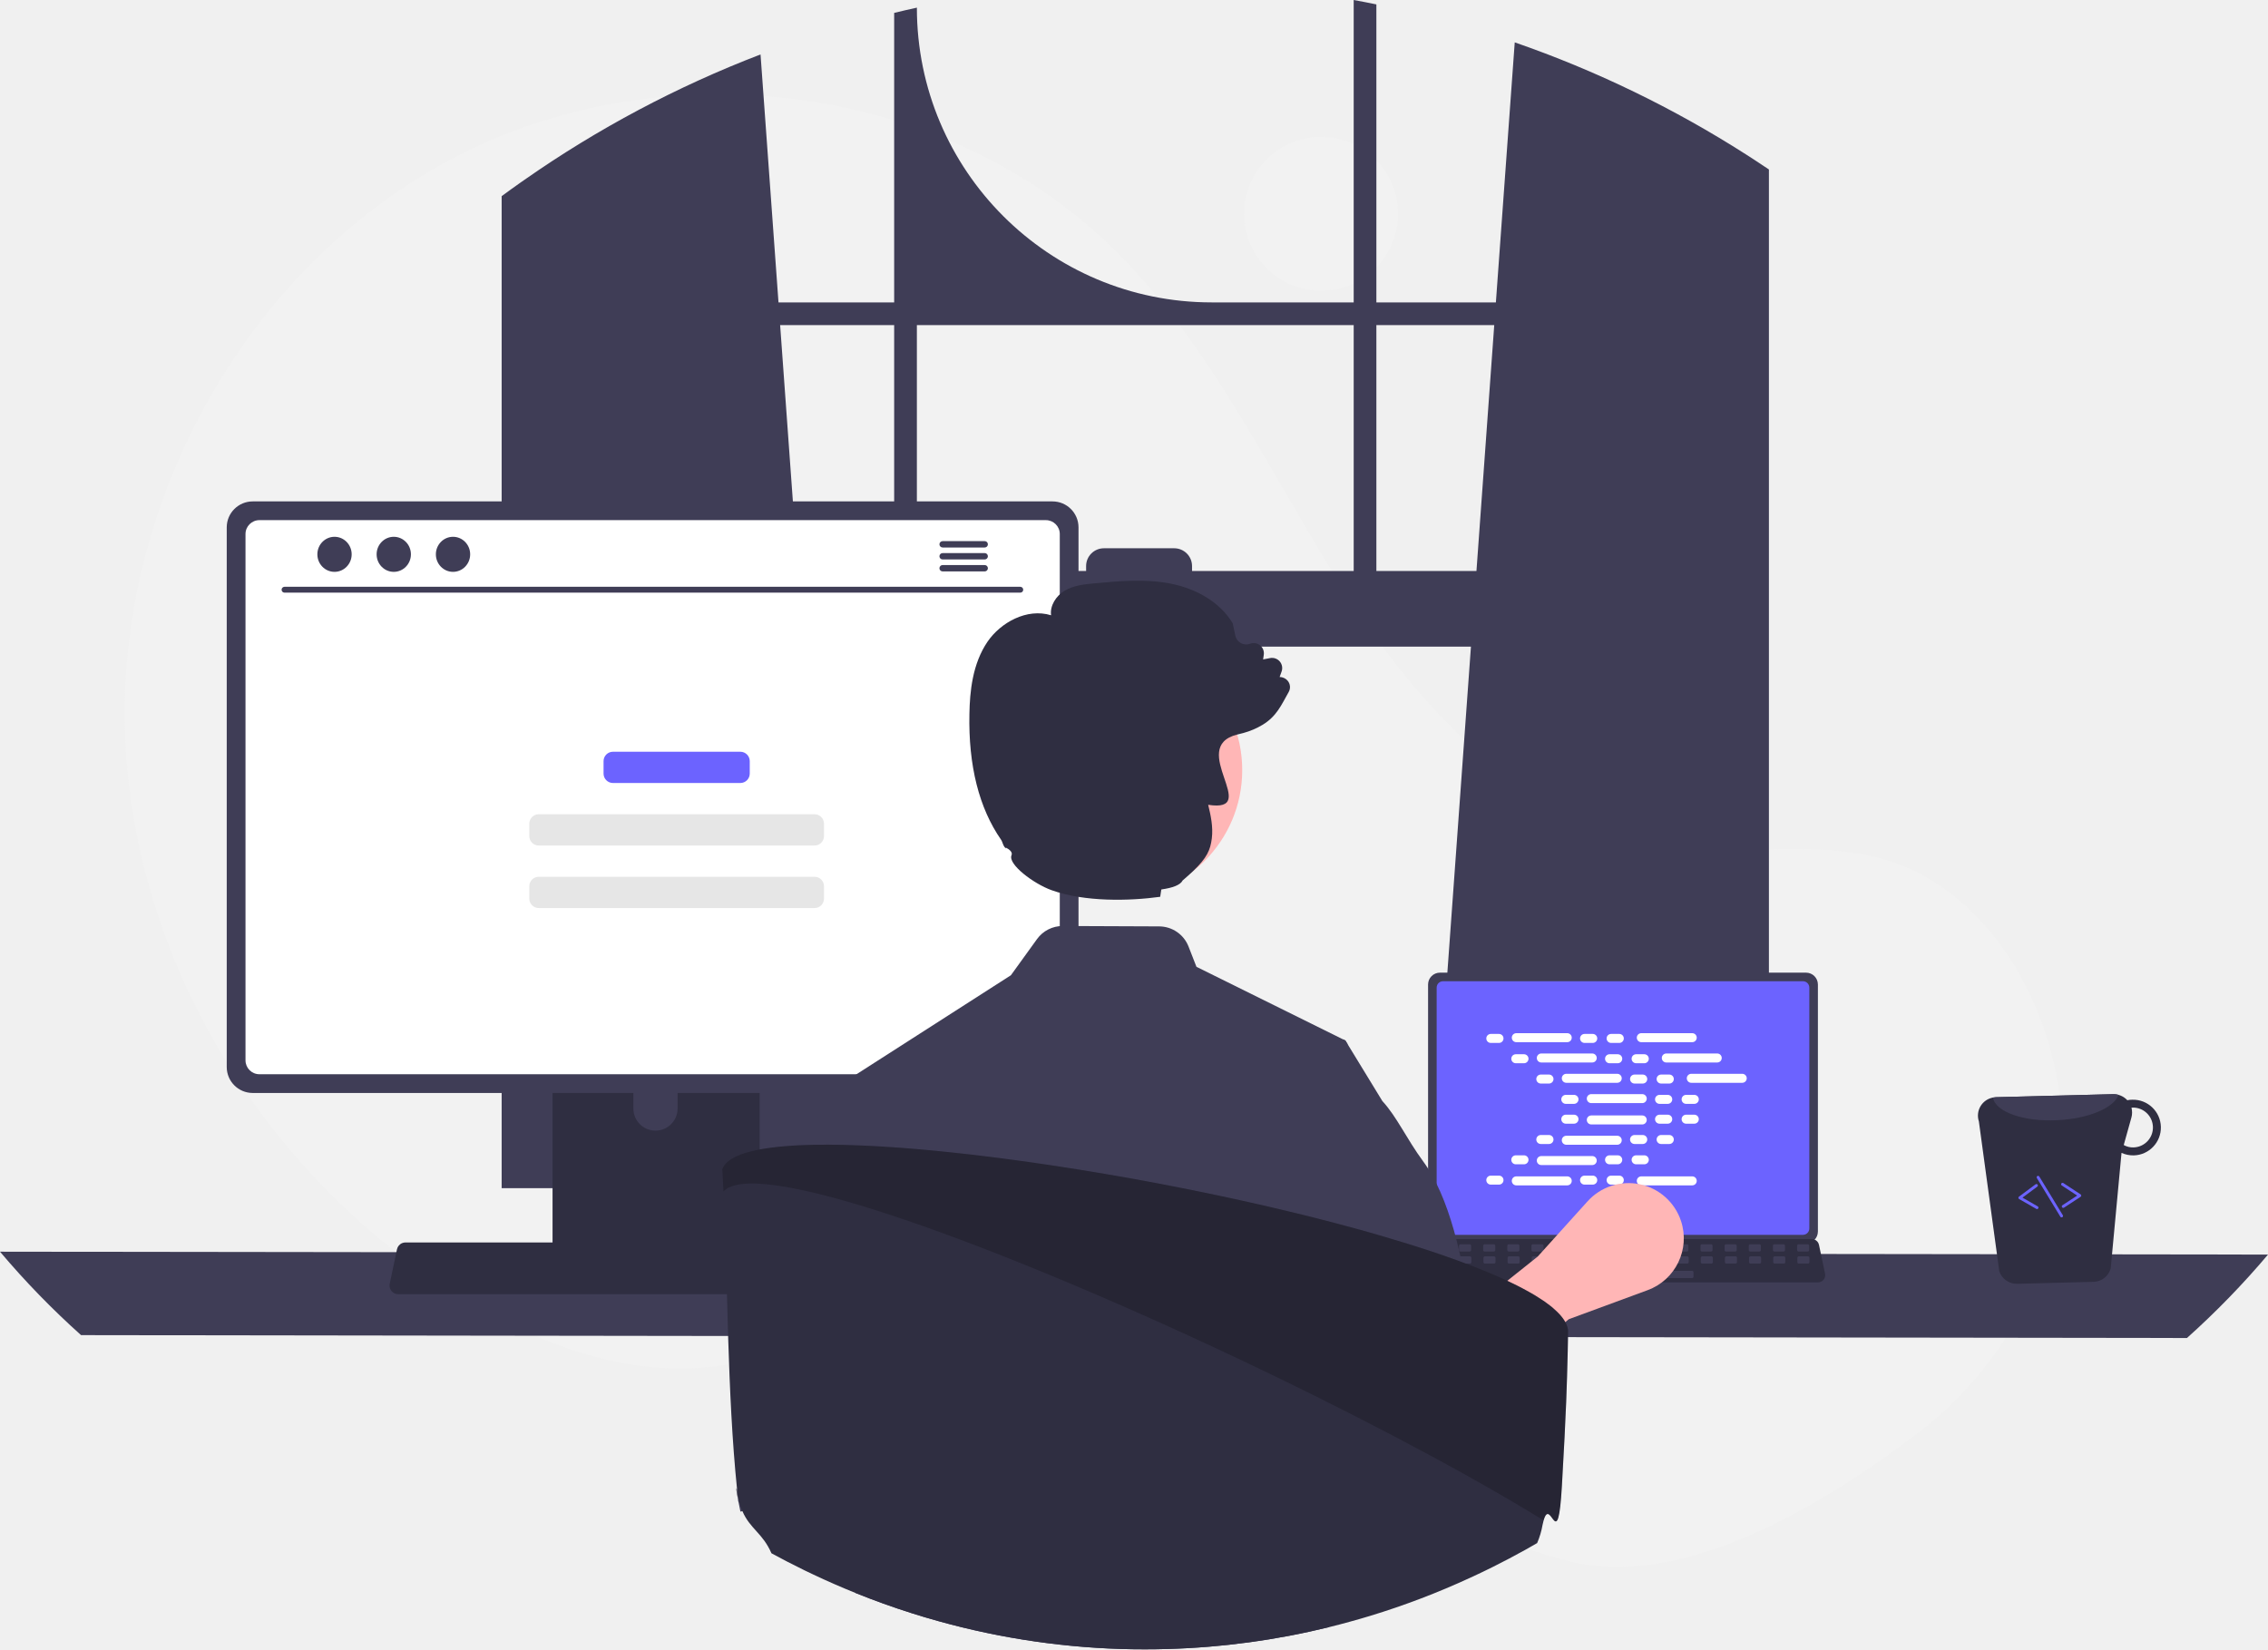
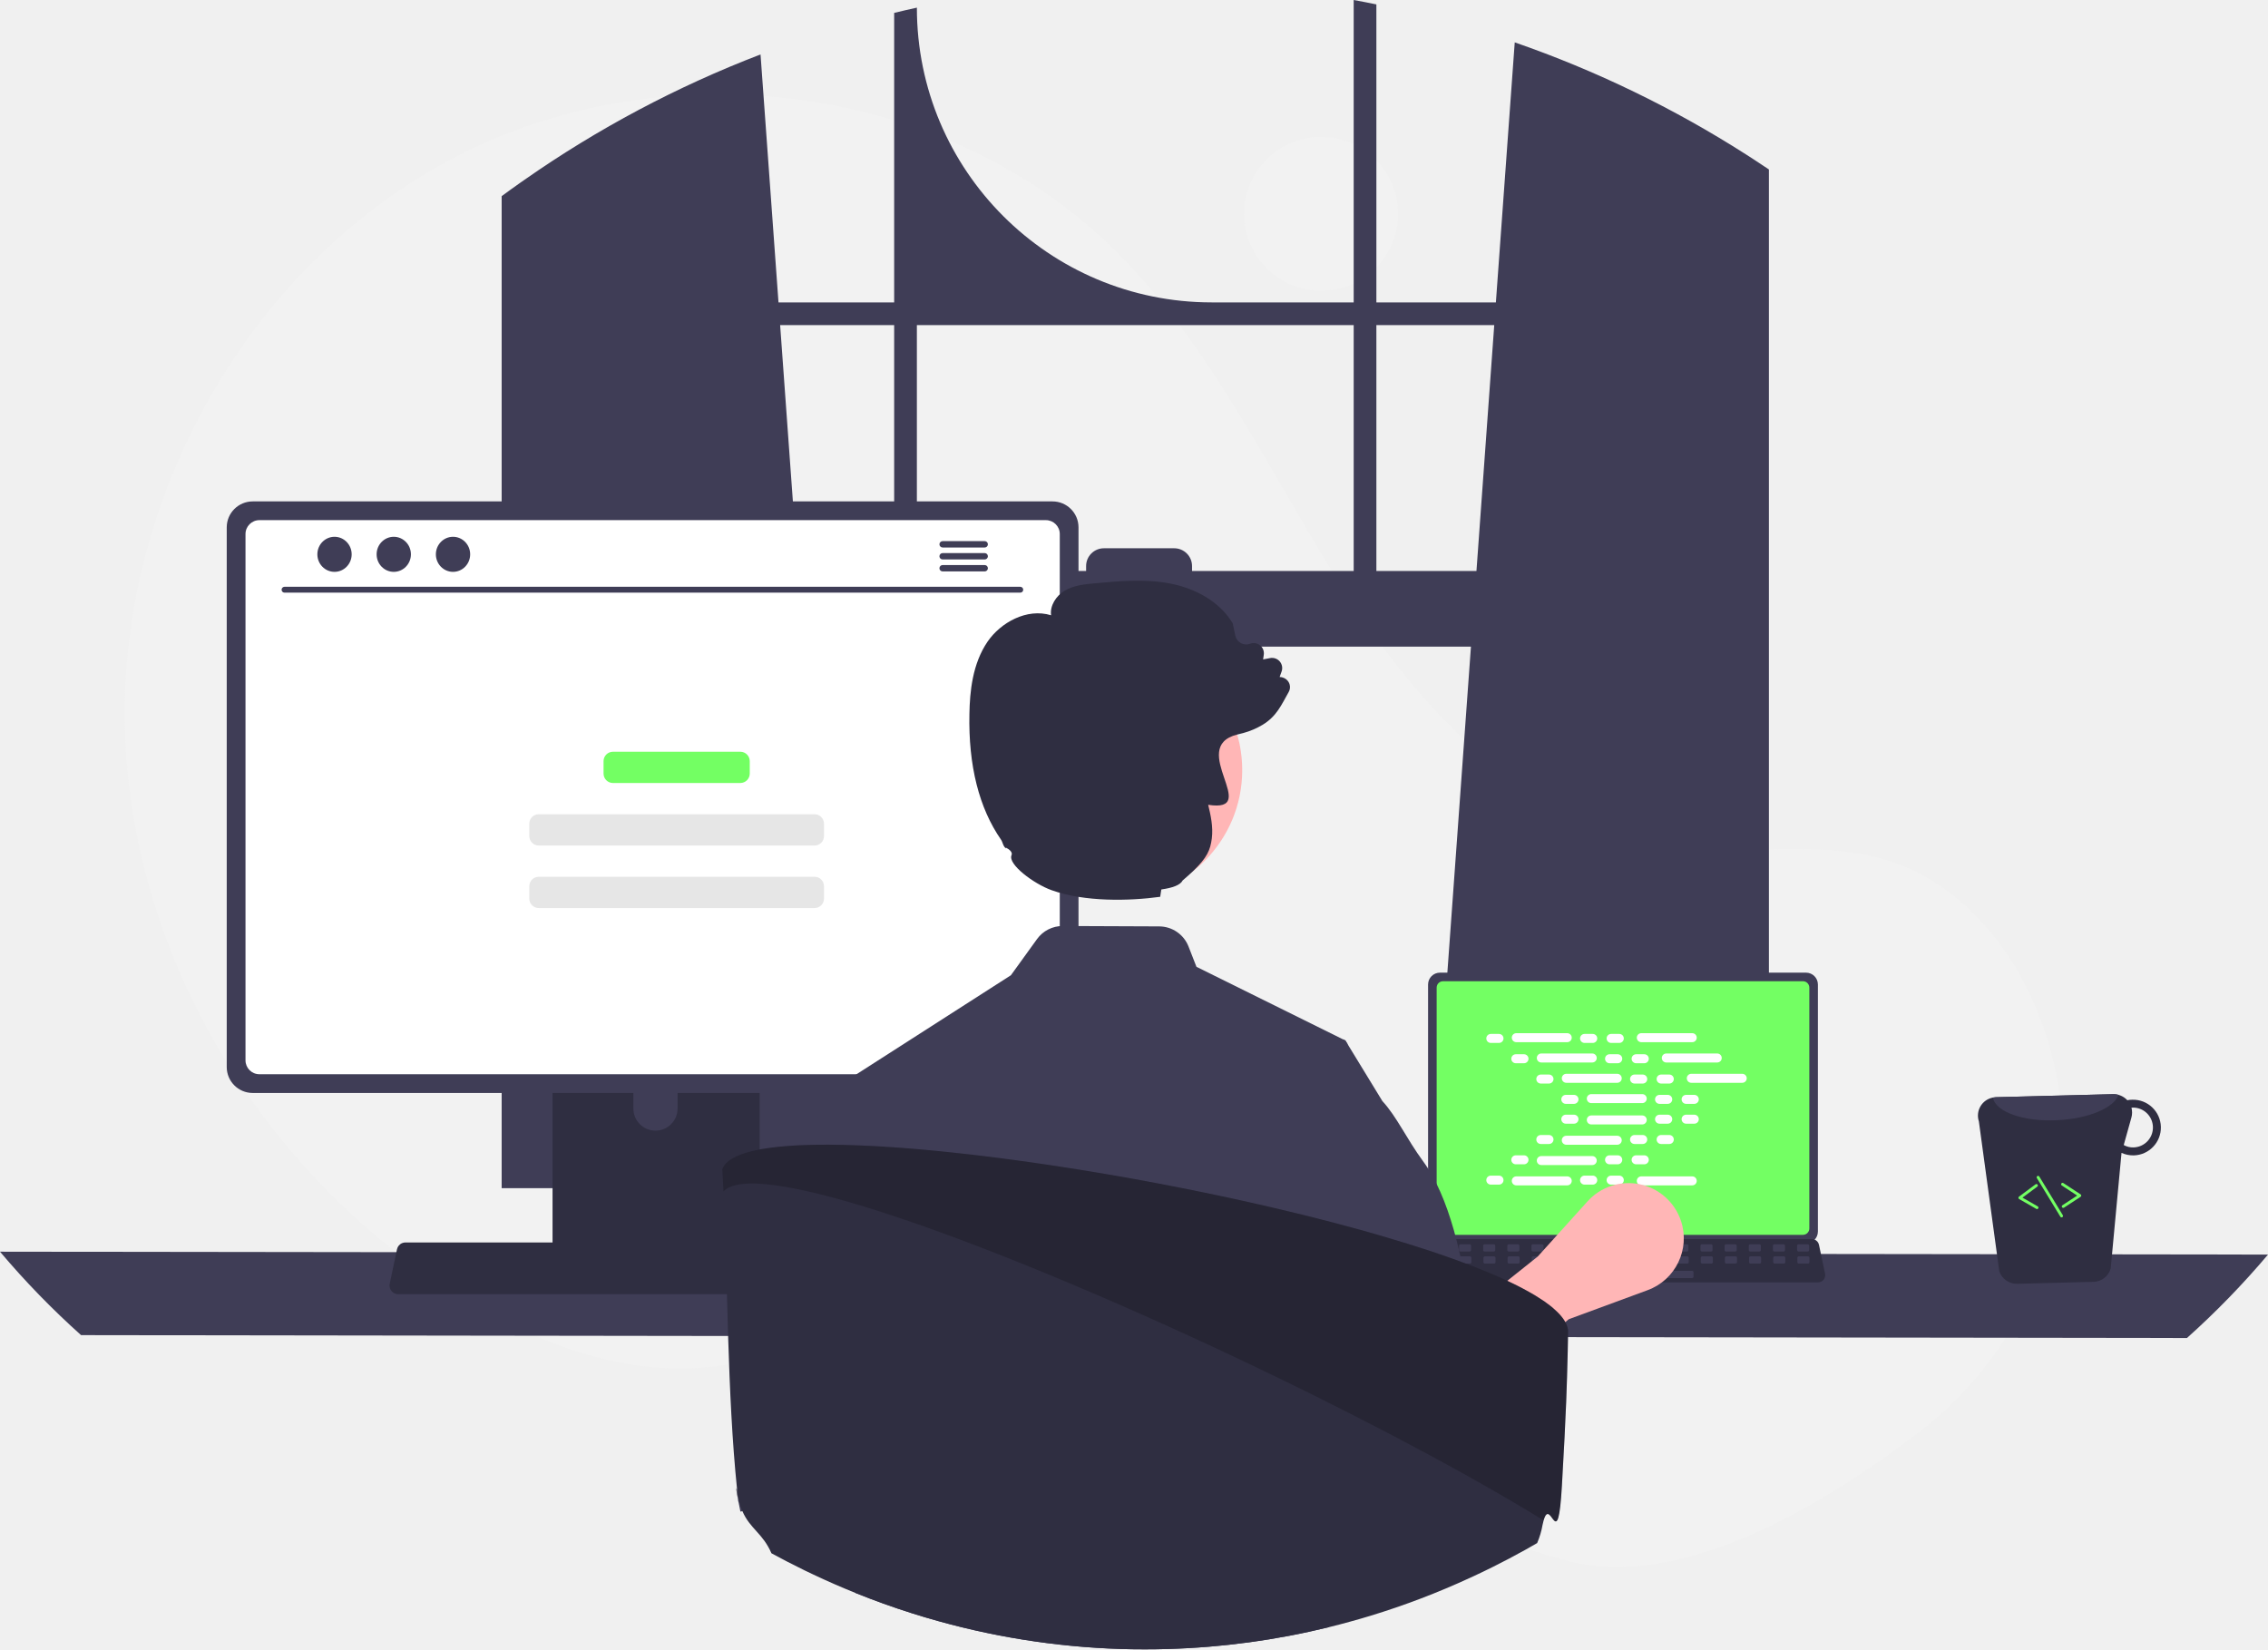
<svg xmlns="http://www.w3.org/2000/svg" data-name="Layer 1" width="786.82" height="572.258" viewBox="0 0 786.82 572.258">
  <circle cx="458.321" cy="74.182" r="26.701" fill="#f2f2f2" />
  <path d="M872.038,661.023c39.688-30.229,58.644-81.025,46.776-129.482q-.442-1.806-.934-3.604c-7.867-28.763-27.332-56.101-55.7-65.291-23.82-7.717-49.82-1.783-74.669-4.851-48.781-6.024-86.601-45.494-113.211-86.819-26.611-41.325-47.062-87.583-82.422-121.724-58.285-56.275-153.362-68.391-225.627-31.76C293.987,254.121,247.955,335.391,249.918,416.386c1.963,80.995,50.046,158.432,119.875,199.517,25.652,15.093,55.321,25.785,84.848,22.044,25.62-3.246,48.899-17.013,74.399-21.1,40.091-6.426,79.927,11.701,114.603,32.824,34.676,21.123,68.17,46.16,107.574,55.952C789.478,715.131,836.881,687.801,872.038,661.023Z" transform="translate(-206.59 -163.8711)" fill="#f2f2f2" />
  <path d="M815.016,219.191c-.87-.58-1.75-1.13-2.62-1.69a380.24,380.24,0,0,0-80.31-38.93l-6.54,90.22h-41.46v-103.39c-2.61-.54-5.24-1.05-7.87-1.53v104.92H626.946A102.27,102.27,0,0,1,524.676,166.521v-0c-2.64.57-5.26,1.18-7.88,1.83v100.44h-40.13l-6.23-86.03a380.858,380.858,0,0,0-81.94,43.53c-.44.3-.88.61-1.31.91-2.21,1.55-4.39,3.13-6.56,4.73v344.19h118.27l-2.09-28.95-11.5-158.95h231.59l-11.5,158.95-2.09,28.95h116.96v-353.45Q817.656,220.901,815.016,219.191Zm-298.22,142.78h-33.39l-6.17-85.3h39.56Zm159.42,0h-56.08v-1.69a6.18,6.18,0,0,0-6.19-6.18h-24.38a6.178,6.178,0,0,0-6.18,6.18v1.69h-58.71v-85.3h151.54Zm7.87,0v-85.3h40.89l-6.17,85.3Z" transform="translate(-206.59 -163.8711)" fill="#3f3d56" />
  <path d="M206.59,598.162a289.003,289.003,0,0,0,28.12,28.95l730.58,1a289.003,289.003,0,0,0,28.12-28.95Z" transform="translate(-206.59 -163.8711)" fill="#3f3d56" />
  <path d="M702.02,505.462v85.704a4.122,4.122,0,0,0,4.119,4.119H833.143a4.122,4.122,0,0,0,4.119-4.119v-85.704a4.124,4.124,0,0,0-4.119-4.115H706.139A4.124,4.124,0,0,0,702.02,505.462Z" transform="translate(-206.59 -163.8711)" fill="#3f3d56" />
-   <path d="M704.999,506.529V590.109a2.205,2.205,0,0,0,2.201,2.201H832.086a2.205,2.205,0,0,0,2.201-2.201V506.529a2.206,2.206,0,0,0-2.201-2.206H707.201A2.206,2.206,0,0,0,704.999,506.529Z" transform="translate(-206.59 -163.8711)" fill="#6c63ff" />
+   <path d="M704.999,506.529V590.109a2.205,2.205,0,0,0,2.201,2.201H832.086a2.205,2.205,0,0,0,2.201-2.201V506.529a2.206,2.206,0,0,0-2.201-2.206H707.201A2.206,2.206,0,0,0,704.999,506.529Z" transform="translate(-206.59 -163.8711)" fill="#73ff63" />
  <path d="M699.364,607.881a2.47,2.47,0,0,0,1.943.93H837.299a2.502,2.502,0,0,0,2.446-3.016l-2.111-10.027a2.507,2.507,0,0,0-1.558-1.818,2.425,2.425,0,0,0-.888-.168H703.41a2.424,2.424,0,0,0-.888.168,2.507,2.507,0,0,0-1.558,1.818l-2.111,10.027A2.501,2.501,0,0,0,699.364,607.881Z" transform="translate(-206.59 -163.8711)" fill="#2f2e41" />
  <rect x="830.034" y="595.588" width="4.188" height="2.513" rx="0.488" transform="translate(1457.666 1029.819) rotate(-180)" fill="#3f3d56" />
  <rect x="821.657" y="595.588" width="4.188" height="2.513" rx="0.488" transform="translate(1440.912 1029.819) rotate(-180)" fill="#3f3d56" />
  <rect x="813.28" y="595.588" width="4.188" height="2.513" rx="0.488" transform="translate(1424.158 1029.819) rotate(-180)" fill="#3f3d56" />
  <rect x="804.903" y="595.588" width="4.188" height="2.513" rx="0.488" transform="translate(1407.404 1029.819) rotate(-180)" fill="#3f3d56" />
  <rect x="796.526" y="595.588" width="4.188" height="2.513" rx="0.488" transform="translate(1390.65 1029.819) rotate(-180)" fill="#3f3d56" />
  <rect x="788.149" y="595.588" width="4.188" height="2.513" rx="0.488" transform="translate(1373.896 1029.819) rotate(-180)" fill="#3f3d56" />
  <rect x="779.772" y="595.588" width="4.188" height="2.513" rx="0.488" transform="translate(1357.142 1029.819) rotate(-180)" fill="#3f3d56" />
  <rect x="771.395" y="595.588" width="4.188" height="2.513" rx="0.488" transform="translate(1340.388 1029.819) rotate(-180)" fill="#3f3d56" />
  <rect x="763.018" y="595.588" width="4.188" height="2.513" rx="0.488" transform="translate(1323.634 1029.819) rotate(-180)" fill="#3f3d56" />
  <rect x="754.641" y="595.588" width="4.188" height="2.513" rx="0.488" transform="translate(1306.88 1029.819) rotate(-180)" fill="#3f3d56" />
  <rect x="746.264" y="595.588" width="4.188" height="2.513" rx="0.488" transform="translate(1290.126 1029.819) rotate(-180)" fill="#3f3d56" />
  <rect x="737.887" y="595.588" width="4.188" height="2.513" rx="0.488" transform="translate(1273.372 1029.819) rotate(-180)" fill="#3f3d56" />
  <rect x="729.51" y="595.588" width="4.188" height="2.513" rx="0.488" transform="translate(1256.618 1029.819) rotate(-180)" fill="#3f3d56" />
  <rect x="721.133" y="595.588" width="4.188" height="2.513" rx="0.488" transform="translate(1239.865 1029.819) rotate(-180)" fill="#3f3d56" />
  <rect x="712.756" y="595.588" width="4.188" height="2.513" rx="0.488" transform="translate(1223.111 1029.819) rotate(-180)" fill="#3f3d56" />
  <rect x="704.379" y="595.588" width="4.188" height="2.513" rx="0.488" transform="translate(1206.357 1029.819) rotate(-180)" fill="#3f3d56" />
  <rect x="830.133" y="599.777" width="4.188" height="2.513" rx="0.488" transform="translate(1457.864 1038.196) rotate(-180)" fill="#3f3d56" />
  <rect x="821.756" y="599.777" width="4.188" height="2.513" rx="0.488" transform="translate(1441.11 1038.196) rotate(-180)" fill="#3f3d56" />
  <rect x="813.379" y="599.777" width="4.188" height="2.513" rx="0.488" transform="translate(1424.356 1038.196) rotate(-180)" fill="#3f3d56" />
  <rect x="805.002" y="599.777" width="4.188" height="2.513" rx="0.488" transform="translate(1407.602 1038.196) rotate(-180)" fill="#3f3d56" />
  <rect x="796.625" y="599.777" width="4.188" height="2.513" rx="0.488" transform="translate(1390.848 1038.196) rotate(-180)" fill="#3f3d56" />
  <rect x="788.248" y="599.777" width="4.188" height="2.513" rx="0.488" transform="translate(1374.094 1038.196) rotate(-180)" fill="#3f3d56" />
  <rect x="779.871" y="599.777" width="4.188" height="2.513" rx="0.488" transform="translate(1357.34 1038.196) rotate(-180)" fill="#3f3d56" />
  <rect x="771.494" y="599.777" width="4.188" height="2.513" rx="0.488" transform="translate(1340.586 1038.196) rotate(-180)" fill="#3f3d56" />
  <rect x="763.117" y="599.777" width="4.188" height="2.513" rx="0.488" transform="translate(1323.832 1038.196) rotate(-180)" fill="#3f3d56" />
  <rect x="754.74" y="599.777" width="4.188" height="2.513" rx="0.488" transform="translate(1307.078 1038.196) rotate(-180)" fill="#3f3d56" />
  <rect x="746.363" y="599.777" width="4.188" height="2.513" rx="0.488" transform="translate(1290.324 1038.196) rotate(-180)" fill="#3f3d56" />
  <rect x="737.986" y="599.777" width="4.188" height="2.513" rx="0.488" transform="translate(1273.57 1038.196) rotate(-180)" fill="#3f3d56" />
  <rect x="729.609" y="599.777" width="4.188" height="2.513" rx="0.488" transform="translate(1256.816 1038.196) rotate(-180)" fill="#3f3d56" />
  <rect x="721.232" y="599.777" width="4.188" height="2.513" rx="0.488" transform="translate(1240.062 1038.196) rotate(-180)" fill="#3f3d56" />
  <rect x="712.855" y="599.777" width="4.188" height="2.513" rx="0.488" transform="translate(1223.309 1038.196) rotate(-180)" fill="#3f3d56" />
  <rect x="704.478" y="599.777" width="4.188" height="2.513" rx="0.488" transform="translate(1206.555 1038.196) rotate(-180)" fill="#3f3d56" />
  <rect x="760.604" y="604.803" width="33.508" height="2.513" rx="0.488" transform="translate(1348.126 1048.248) rotate(-180)" fill="#3f3d56" />
  <rect x="515.631" y="358.737" width="5.966" height="3.122" rx="1.561" fill="#fff" />
  <rect x="548.154" y="358.737" width="5.966" height="3.122" rx="1.561" fill="#fff" />
  <rect x="557.369" y="358.737" width="5.966" height="3.122" rx="1.561" fill="#fff" />
  <rect x="524.477" y="358.477" width="20.796" height="3.122" rx="1.561" fill="#fff" />
  <rect x="567.841" y="358.477" width="20.796" height="3.122" rx="1.561" fill="#fff" />
  <rect x="524.304" y="365.784" width="5.966" height="3.122" rx="1.561" fill="#fff" />
  <rect x="556.827" y="365.784" width="5.966" height="3.122" rx="1.561" fill="#fff" />
  <rect x="566.042" y="365.784" width="5.966" height="3.122" rx="1.561" fill="#fff" />
  <rect x="533.15" y="365.523" width="20.796" height="3.122" rx="1.561" fill="#fff" />
  <rect x="576.514" y="365.523" width="20.796" height="3.122" rx="1.561" fill="#fff" />
  <rect x="532.977" y="372.83" width="5.966" height="3.122" rx="1.561" fill="#fff" />
  <rect x="565.5" y="372.83" width="5.966" height="3.122" rx="1.561" fill="#fff" />
  <rect x="574.715" y="372.83" width="5.966" height="3.122" rx="1.561" fill="#fff" />
  <rect x="541.823" y="372.57" width="20.796" height="3.122" rx="1.561" fill="#fff" />
  <rect x="585.187" y="372.57" width="20.796" height="3.122" rx="1.561" fill="#fff" />
  <rect x="541.649" y="379.877" width="5.966" height="3.122" rx="1.561" fill="#fff" />
  <rect x="574.172" y="379.877" width="5.966" height="3.122" rx="1.561" fill="#fff" />
  <rect x="583.387" y="379.877" width="5.966" height="3.122" rx="1.561" fill="#fff" />
  <rect x="550.496" y="379.617" width="20.796" height="3.122" rx="1.561" fill="#fff" />
  <rect x="548.154" y="407.898" width="5.966" height="3.122" rx="1.561" fill="#fff" />
  <rect x="557.369" y="407.898" width="5.966" height="3.122" rx="1.561" fill="#fff" />
  <rect x="567.841" y="408.158" width="20.796" height="3.122" rx="1.561" fill="#fff" />
  <rect x="515.631" y="407.898" width="5.966" height="3.122" rx="1.561" fill="#fff" />
  <rect x="524.477" y="408.158" width="20.796" height="3.122" rx="1.561" fill="#fff" />
  <rect x="524.304" y="400.851" width="5.966" height="3.122" rx="1.561" fill="#fff" />
  <rect x="556.827" y="400.851" width="5.966" height="3.122" rx="1.561" fill="#fff" />
  <rect x="566.042" y="400.851" width="5.966" height="3.122" rx="1.561" fill="#fff" />
  <rect x="533.15" y="401.111" width="20.796" height="3.122" rx="1.561" fill="#fff" />
  <rect x="532.977" y="393.804" width="5.966" height="3.122" rx="1.561" fill="#fff" />
  <rect x="565.5" y="393.804" width="5.966" height="3.122" rx="1.561" fill="#fff" />
  <rect x="574.715" y="393.804" width="5.966" height="3.122" rx="1.561" fill="#fff" />
  <rect x="541.823" y="394.064" width="20.796" height="3.122" rx="1.561" fill="#fff" />
  <rect x="541.649" y="386.758" width="5.966" height="3.122" rx="1.561" fill="#fff" />
  <rect x="574.172" y="386.758" width="5.966" height="3.122" rx="1.561" fill="#fff" />
  <rect x="583.387" y="386.758" width="5.966" height="3.122" rx="1.561" fill="#fff" />
  <rect x="550.496" y="387.018" width="20.796" height="3.122" rx="1.561" fill="#fff" />
  <path d="M711.507,654.353l-13.35-21.102,41.902-33.403,17.295-19.161a19.161,19.161,0,0,1,32.418,6.828h0a19.161,19.161,0,0,1-11.57,23.991l-27.349,10.075Z" transform="translate(-206.59 -163.8711)" fill="#ffb6b6" />
  <path d="M398.28,501.352v102.56h71.85v-102.56a3.448,3.448,0,0,0-2.43-3.3,3.175,3.175,0,0,0-1.03-.16H401.75A3.463,3.463,0,0,0,398.28,501.352Zm28.04,35.24a7.67,7.67,0,0,1,15.34,0v11.9a7.67,7.67,0,0,1-15.34,0Z" transform="translate(-206.59 -163.8711)" fill="#2f2e41" />
  <path d="M398.06,600.632v9.89a1.946,1.946,0,0,0,1.93,1.94h68.43a1.94,1.94,0,0,0,1.93-1.94v-9.89Z" transform="translate(-206.59 -163.8711)" fill="#3f3d56" />
  <path d="M285.25,346.832V534.092a9.007,9.007,0,0,0,9,9h277.5a9.007,9.007,0,0,0,9-9V346.832a9.011,9.011,0,0,0-9-8.99H294.25A9.012,9.012,0,0,0,285.25,346.832Z" transform="translate(-206.59 -163.8711)" fill="#3f3d56" />
  <path d="M291.76,349.162v182.62a4.818,4.818,0,0,0,4.81,4.81H569.44a4.818,4.818,0,0,0,4.81-4.81v-182.62a4.82,4.82,0,0,0-4.81-4.82H296.57A4.821,4.821,0,0,0,291.76,349.162Z" transform="translate(-206.59 -163.8711)" fill="#fff" />
  <path d="M342.4,611.792a2.948,2.948,0,0,0,2.32,1.11h162.34a2.987,2.987,0,0,0,2.92-3.6l-2.52-11.97a2.993,2.993,0,0,0-1.86-2.17,2.895,2.895,0,0,0-1.06-.2H347.23a2.894,2.894,0,0,0-1.06.2,2.992,2.992,0,0,0-1.86,2.17l-2.52,11.97A2.985,2.985,0,0,0,342.4,611.792Z" transform="translate(-206.59 -163.8711)" fill="#2f2e41" />
  <path d="M560.585,369.499H305.261a1.016,1.016,0,0,1,0-2.031H560.585a1.016,1.016,0,0,1,0,2.031Z" transform="translate(-206.59 -163.8711)" fill="#3f3d56" />
  <ellipse cx="116.051" cy="192.33" rx="5.95" ry="6.083" fill="#3f3d56" />
  <ellipse cx="136.607" cy="192.33" rx="5.95" ry="6.083" fill="#3f3d56" />
  <ellipse cx="157.163" cy="192.33" rx="5.95" ry="6.083" fill="#3f3d56" />
  <path d="M548.206,351.622h-14.6a1.105,1.105,0,0,0,0,2.21h14.6a1.105,1.105,0,0,0,0-2.21Z" transform="translate(-206.59 -163.8711)" fill="#3f3d56" />
  <path d="M548.206,355.772h-14.6a1.105,1.105,0,0,0,0,2.21h14.6a1.105,1.105,0,0,0,0-2.21Z" transform="translate(-206.59 -163.8711)" fill="#3f3d56" />
  <path d="M548.206,359.922h-14.6a1.105,1.105,0,0,0,0,2.21h14.6a1.105,1.105,0,0,0,0-2.21Z" transform="translate(-206.59 -163.8711)" fill="#3f3d56" />
  <path d="M900.186,604.972a6.416,6.416,0,0,0,6.183,4.331l26.492-.682a6.329,6.329,0,0,0,5.981-4.657l3.749-40.087a9.794,9.794,0,0,0,4.238.871,9.661,9.661,0,1,0-.485-19.317,8.184,8.184,0,0,0-1.736.181,6.548,6.548,0,0,0-4.874-2.103l-40.751,1.052a5.853,5.853,0,0,0-1.005.125,6.365,6.365,0,0,0-4.873,8.265Zm43.173-43.817,2.668-9.553a6.506,6.506,0,0,0,.02-3.375c.129-0.0.244-.062.373-.062a6.91,6.91,0,0,1,.324,13.817A6.505,6.505,0,0,1,943.359,561.156Z" transform="translate(-206.59 -163.8711)" fill="#2f2e41" />
  <path d="M897.978,544.686c.868,4.964,10.629,8.454,22.366,7.847,10.793-.497,19.617-4.287,21.234-8.778a6.025,6.025,0,0,0-1.844-.246l-40.751,1.052A5.853,5.853,0,0,0,897.978,544.686Z" transform="translate(-206.59 -163.8711)" fill="#3f3d56" />
-   <path d="M922.494,582.944a.497.497,0,0,0,.151-.066l5.753-3.766a.499.499,0,0,0,0-.836l-5.98-3.917a.5.5,0,1,0-.548.836l5.341,3.498-5.114,3.348a.5.5,0,0,0,.396.903Z" transform="translate(-206.59 -163.8711)" fill="#6c63ff" />
-   <path d="M913.408,583.363a.5.5,0,0,0,.126-.918l-5.303-3.04,5.126-3.807a.5.5,0,1,0-.596-.802l-5.739,4.263a.5.5,0,0,0,.049.835l5.965,3.42A.5.5,0,0,0,913.408,583.363Z" transform="translate(-206.59 -163.8711)" fill="#6c63ff" />
-   <path d="M921.922,586.244a.482.482,0,0,0,.137-.058.5.5,0,0,0,.168-.687l-8.155-13.408a.5.5,0,0,0-.854.521l8.155,13.408A.5.5,0,0,0,921.922,586.244Z" transform="translate(-206.59 -163.8711)" fill="#6c63ff" />
-   <rect x="209.385" y="260.827" width="50.719" height="10.846" rx="3.264" fill="#6c63ff" />
+   <path d="M922.494,582.944a.497.497,0,0,0,.151-.066l5.753-3.766a.499.499,0,0,0,0-.836l-5.98-3.917a.5.5,0,1,0-.548.836l5.341,3.498-5.114,3.348a.5.5,0,0,0,.396.903Z" transform="translate(-206.59 -163.8711)" fill="#73ff63" />
+   <path d="M913.408,583.363a.5.5,0,0,0,.126-.918l-5.303-3.04,5.126-3.807a.5.5,0,1,0-.596-.802l-5.739,4.263a.5.5,0,0,0,.049.835l5.965,3.42A.5.5,0,0,0,913.408,583.363Z" transform="translate(-206.59 -163.8711)" fill="#73ff63" />
+   <path d="M921.922,586.244a.482.482,0,0,0,.137-.058.5.5,0,0,0,.168-.687l-8.155-13.408a.5.5,0,0,0-.854.521l8.155,13.408A.5.5,0,0,0,921.922,586.244Z" transform="translate(-206.59 -163.8711)" fill="#73ff63" />
+   <rect x="209.385" y="260.827" width="50.719" height="10.846" rx="3.264" fill="#73ff63" />
  <rect x="183.626" y="282.519" width="102.236" height="10.846" rx="3.264" fill="#e6e6e6" />
  <rect x="183.626" y="304.21" width="102.236" height="10.846" rx="3.264" fill="#e6e6e6" />
  <path d="M497.301,540.717l.217.684.011.023,6.525,19.838,7.506,22.861,14.123,42.961.137,6.673v.023l1.049,53.684-2.909,7.278,3.274,11.932s-1.506-18.037-9.582-7.679c-4.574,5.886-9.925,11.91-14.317,17.556q9.6,3.884,19.507,7.027c1.426.456,2.863.89,4.301,1.323q.462.137.924.274a266.863,266.863,0,0,0,67.351,10.826c1.186.034,2.35.057,3.479.08.399.011.787.023,1.175.023,1.278.011,2.544.023,3.822.023q3.867,0,7.7-.114a266.853,266.853,0,0,0,56.091-7.586c-.125-7.586-.468-16.45-.958-25.918-.228-4.643-5.35-9.674-5.658-14.533-.217-3.65,4.381-7.084,4.141-10.792-1.551-22.827-3.491-14.064-4.928-30.229q-.222-2.379-.411-4.552c-.924-10.381-1.563-16.872-1.563-16.872l6.137-38.683,9.639-60.734-.742-1.221-.833-.411-50.844-25.165-2.761-7.073a10.979,10.979,0,0,0-10.141-6.947l-33.493-.137a10.931,10.931,0,0,0-8.909,4.529l-9.069,12.56Z" transform="translate(-206.59 -163.8711)" fill="#3f3d56" />
  <path d="M533.407,617.525,525.82,633.758l-5.179,11.088-8.909,46.646-4.46,4.734L503.45,679.467l-39.998,8.881c-1.312-7.29-.351.247-1.161-7.75.228-.228.468-.456.707-.685.639-.593,1.175-1.152,1.164-1.688-.456-27.584.913-74.526,12.343-102.966a60.053,60.053,0,0,1,7.027-13.107c.228-.308.445-.616.662-.924,5.27-7.381,8.601-14.647,13.324-19.815v-.011a.53.53,0,0,0,.08-.08.157.157,0,0,0,.046-.034l32.443-17.203,1.392,39.105.992,28.109Z" transform="translate(-206.59 -163.8711)" fill="#3f3d56" />
  <path d="M650.391,622.135l9.476,20.275,3.307,7.061,8.907,46.642,4.446,4.723,3.83-16.755,1.8-.369,32.459-6.722,9.461,30.046a17.984,17.984,0,0,0-3.261-22.506c-.646-.585-1.184-1.154-1.169-1.692.538-32.443-1.446-91.684-19.367-116.066-5.692-7.738-9.107-15.445-14.076-20.829-.015-.015-.015-.031-.031-.031L674.081,526.114l-.738-1.215-.831-.415Z" transform="translate(-206.59 -163.8711)" fill="#3f3d56" />
  <circle id="a657ec4b-47ce-4d2a-9c58-81a811696ca9" data-name="Ellipse 5" cx="386.397" cy="267.201" r="44.558" fill="#ffb6b6" />
  <path d="M653.212,399.948a3.759,3.759,0,0,0-2.69-1.19l.67-1.86a3.528,3.528,0,0,0-3.96-4.7l-2.44.47.23-1.63a3.534,3.534,0,0,0-4.73-3.82,3.766,3.766,0,0,1-3.24-.23,3.846,3.846,0,0,1-1.92-2.61l-.85-4.1-.09-.22c-4.14-6.9-12.1-11.92-21.84-13.76-8.67-1.65-17.56-.81-26.13-.02-3.4.32-7.24.68-10.44,2.64-2.72,1.68-5.02,5.04-4.55,8.43-8.45-2.59-17.51,2.58-22,9.1-5.32,7.76-6.19,17.48-6.33,25.08-.38,17.98,3.33,32.69,11,43.73.56.8.7,2.47,1.81,3.03l-.23-.37c1.24.62,2.5,1.62,2.03,2.69-1.35,3.08,7.62,9.89,13.94,12.14,11.53,4.11,26.86,3.76,37.64,2.28l.38-2.55c3.89-.53,6.63-1.54,7.4-3.12,1.36-1.16,2.52-2.2,3.53-3.16l.01-.01c.02-.02.06-.05.08-.07,4.87-4.67,6-7.33,6.51-11.38.49-3.97-.38-8-1.27-11.63,18.74,2.9-7.38-19.96,10.08-24.38a5.434,5.434,0,0,1,.61-.15c.51-.12,1.02-.24,1.51-.38a26.448,26.448,0,0,0,6.72-2.87c4.88-2.97,6.49-6.91,9.01-11.35A3.427,3.427,0,0,0,653.212,399.948Z" transform="translate(-206.59 -163.8711)" fill="#2f2e41" />
  <path d="M750.582,625.308c-.01,1.75-.03,4.2-.11,7.23q-.015.63-.03,1.29c-.13,5.57-.26,10.24-.47,15.43-.01.36-.02.71-.04,1.07-.28,7.24-.72,15.67-1.48,29.02-1.41,24.66-3.87,3.39-6.34,12.04-.12.43-.25.94-.37,1.54a27.916,27.916,0,0,1-1.88,6.33c-1.31.78-2.66,1.53-3.99,2.28-3.79,2.11-7.64,4.14-11.52,6.07-2.18,1.08-4.37,2.14-6.57,3.16-.35.16-.69.32-1.03.47a270.887,270.887,0,0,1-34.75,13.26c-2.32.7-4.63,1.38-6.97,2.01-2.44.68-4.88,1.32-7.35,1.92a266.893,266.893,0,0,1-56.09,7.59c-2.55.08-5.12.11-7.7.11-1.28,0-2.54-.01-3.82-.02-.39,0-.78-.01-1.17-.02-1.13-.03-2.3-.05-3.48-.08a266.663,266.663,0,0,1-67.35-10.83l-.93-.27c-1.44-.44-2.87-.87-4.3-1.33q-9.9-3.135-19.51-7.02-7.335-2.955-14.5-6.34a.339.339,0,0,1-.12-.06c-1-.46-2.01-.94-3.01-1.43-.13-.07-.27-.14-.41-.21q-5.595-2.73-11.07-5.72c-3.07-7.05-7.39-8.4-10.07-14.6a25.874,25.874,0,0,1-1.68-5.74c0-.02-.01-.04-.01-.07.28,3.72-1.19-6.6-.01-.04-.01-.12-.02-.25-.03-.4-.03-.36-.07-.8-.13-1.35-3.43-33.49-3.21-71.79-4.7-103.35q-.15-3.06-.31-5.86c-.03-.62-.07-1.23-.11-1.83.07-.18.15-.37.24-.55a1.002,1.002,0,0,1,.07-.15,1.623,1.623,0,0,1,.1-.18c.02-.03.05-.07.07-.1a.917.917,0,0,1,.05-.1c.09-.14.19-.29.3-.43.05-.06.09-.11.14-.16a.808.808,0,0,1,.12-.14.637.637,0,0,1,.11-.13c.04-.04.08-.09.13-.14a.302.302,0,0,1,.08-.08,2.033,2.033,0,0,1,.26-.25,9.624,9.624,0,0,1,1.14-.9c.14-.09.29-.18.43-.28a19.135,19.135,0,0,1,3.17-1.52c.38-.14.76-.27,1.17-.41.15-.04.29-.09.44-.14.22-.07.44-.14.67-.19,1.14-.34,2.37-.63,3.7-.9.16-.03.33-.06.5-.1.24-.05.49-.09.74-.13.34-.06.69-.12,1.04-.18,2.97-.47,6.34-.82,10.06-1.05q.525-.03,1.05-.06c.41-.02.82-.04,1.24-.06.35-.02.71-.03,1.07-.04.35-.02.71-.03,1.08-.04,1.01-.03,2.05-.06,3.11-.08,3.02-.06,6.2-.04,9.54.03,1.55.04,3.13.08,4.75.15.11,0,.21.01.31.01,1.41.05,2.83.11,4.29.19,1.02.05,2.05.1,3.08.16.97.06,1.95.12,2.94.19.77.04,1.54.1,2.32.15.66.05,1.32.1,1.98.14l.9.06c.49.04.98.07,1.48.12,1.1.09,2.2.18,3.32.27,1.11.1,2.24.2,3.37.3s2.27.21,3.41.32c.12.01.23.02.34.03,1.04.11,2.08.21,3.13.32.24.02.49.04.73.07,1.001.101,2.022.218,3.032.326.31.033.618.066.929.1.791.086,1.572.161,2.368.254,1.05.12,2.12.23,3.16.37.81.09,1.62.18,2.43.28,1.27.15,2.56.31,3.85.48.49.06.98.12,1.47.19,3.68.46,7.4.97,11.18,1.5,5.73.81,11.55,1.69,17.41,2.64q8.805,1.425,17.71,3.01c1.5.27,3,.54,4.51.82q1.02.195,2.04.39c1.16.21,2.32.43,3.48.65,1.16.22,2.32.44,3.48.67,1.38.27,2.77.54,4.15.81,9.09,1.8,18.13,3.72,26.95,5.73,1.45.33,2.9.67,4.34,1q4.32,1.005,8.56,2.04c.78.18,1.55.37,2.32.56,1.92.48,3.84.96,5.73,1.45l.33.09c1.39.34,2.75.69,4.11,1.05q4.815,1.26,9.47,2.55,3.09.855,6.11,1.73c3.01.87,5.96,1.75,8.83,2.64.71.22,1.42.44,2.12.65,2.1.65,4.17,1.31,6.18,1.97,1.6.52,3.16,1.05,4.7,1.58q2.31.795,4.53,1.59c.95.34,1.89.7,2.83,1.04,1.35.5,2.68,1,3.98,1.5.4.15.79.31,1.18.46.25.11.49.2.73.3.47.19.95.37,1.41.56.47.18.93.37,1.39.57.45.18.91.37,1.35.56.45.18.89.37,1.33.57.37.15.73.31,1.08.47.71.31,1.42.62,2.11.94.34.16.68.31,1.02.47l.78.36c.11.06.22.11.33.16.25.12.51.25.76.37.58.27,1.15.56,1.71.83.75.38,1.48.76,2.18,1.13.71.38,1.4.76,2.06,1.13.11.06.21.12.32.18.15.08.3.17.45.25.51.29,1,.59,1.49.88.96.59,1.87,1.17,2.72,1.75.19.13.37.26.56.38.63.45,1.23.89,1.79,1.34,0,.01,0,.01.01.01.19.14.37.29.55.43.15.14.31.26.46.4.52.45,1,.88,1.44,1.32a5.667,5.667,0,0,1,.42.43,1.208,1.208,0,0,1,.16.16c.2.2.38.4.55.6a.553.553,0,0,1,.07.09c.24.28.46.56.67.84.1.14.21.28.3.42.12.17.24.35.34.52.09.14.17.29.25.43a7.257,7.257,0,0,1,.54,1.13,5.241,5.241,0,0,1,.27.82A5.844,5.844,0,0,1,750.582,625.308Z" transform="translate(-206.59 -163.8711)" fill="#2f2e41" />
  <path d="M750.582,625.308c-.01,1.75-.03,4.2-.11,7.23-.01.42-.03.85-.04,1.29-.1,4.25-.25,9.5-.46,15.43-.01.36-.02.71-.04,1.07-.28,7.24-.72,15.67-1.48,29.02-1.41,24.66-3.87,3.39-6.34,12.04-6.86-4.22-14.38-8.64-22.42-13.18q-2.175-1.23-4.39-2.47c-16.08-8.97-34.04-18.37-52.79-27.68-.74-.37-1.49-.74-2.23-1.1-42.95-21.23-89.83-41.88-127.81-55.66-7.33-2.66-14.33-5.06-20.91-7.17-13.86-4.43-25.84-7.53-35.06-8.87-9.6-1.4-16.23-.9-18.91,1.99q-.15-3.06-.31-5.86-.06-.93-.12-1.83c.062-.165.142-.322.22-.48.011-.023.019-.047.03-.07a1.002,1.002,0,0,1,.07-.15,1.623,1.623,0,0,1,.1-.18,1.06,1.06,0,0,1,.12-.2c.09-.14.19-.29.3-.43a3.483,3.483,0,0,1,.26-.3.637.637,0,0,1,.11-.13c.04-.04.08-.09.13-.14a.302.302,0,0,1,.08-.08,2.033,2.033,0,0,1,.26-.25,9.624,9.624,0,0,1,1.14-.9c.14-.09.29-.18.43-.28a19.135,19.135,0,0,1,3.17-1.52c.38-.14.76-.27,1.17-.41.15-.04.29-.09.44-.14.22-.07.44-.14.67-.19,1.14-.34,2.37-.63,3.7-.9.4-.08.82-.16,1.24-.23.34-.06.69-.12,1.04-.18,2.97-.47,6.34-.82,10.06-1.05q.525-.03,1.05-.06c.41-.02.82-.04,1.24-.06.35-.02.71-.03,1.07-.04.35-.02.71-.03,1.08-.04,1.01-.03,2.05-.06,3.11-.08,3.02-.05,6.2-.03,9.54.04,1.55.03,3.13.08,4.75.15.1,0,.21.01.31.01,1.41.04,2.84.11,4.29.18,1.02.05,2.05.1,3.08.16.97.06,1.95.12,2.94.19.77.04,1.54.1,2.32.15.66.05,1.32.1,1.98.14.79.06,1.58.12,2.38.18,1.1.09,2.2.18,3.32.27,1.11.1,2.24.2,3.37.3s2.27.21,3.41.32c.12.01.23.02.34.03,1.04.11,2.08.21,3.13.32q8.73.885,17.97,2.07,5.52.705,11.18,1.51c5.73.81,11.55,1.69,17.41,2.63q8.805,1.425,17.71,3.01c1.5.27,3,.54,4.51.82q2.76.51,5.52,1.04c1.16.22,2.32.44,3.48.67,1.38.27,2.77.54,4.15.81,9.09,1.8,18.13,3.72,26.95,5.73,1.45.33,2.9.67,4.34,1q4.32,1.005,8.56,2.04c.78.19,1.55.38,2.32.57q2.895.72,5.73,1.44v.01c.11.02.22.05.33.08,1.38.35,2.75.7,4.11,1.06q4.815,1.26,9.47,2.54c2.06.58,4.1,1.15,6.11,1.73,3.01.88,5.96,1.76,8.83,2.64.71.22,1.42.44,2.12.65q3.15.99,6.18,1.97c1.6.52,3.16,1.05,4.7,1.58q2.31.795,4.53,1.59c.96.34,1.9.69,2.83,1.03,1.36.5,2.68,1,3.98,1.51.4.15.79.31,1.18.46.73.28,1.44.57,2.14.86.47.18.93.37,1.39.57.45.18.91.37,1.35.56.45.18.89.37,1.33.57.37.15.73.31,1.08.47.71.31,1.42.62,2.11.94.34.16.68.31,1.02.47l.78.36c.11.06.22.11.33.16.85.4,1.67.8,2.47,1.2.75.38,1.48.76,2.18,1.13.83.44,1.62.87,2.38,1.31.15.08.3.17.45.25.51.29,1,.59,1.49.88.96.59,1.87,1.17,2.72,1.75.84.58,1.62,1.15,2.35,1.72,0,.01,0,.01.01.01.35.28.69.56,1.01.83.52.45,1,.88,1.44,1.32a5.667,5.667,0,0,1,.42.43,1.208,1.208,0,0,1,.16.16c.21.23.42.46.62.69.24.28.46.56.67.84.1.14.21.28.3.42.12.17.24.35.34.52.09.14.17.29.25.43a7.257,7.257,0,0,1,.54,1.13,6.053,6.053,0,0,1,.27.82A5.844,5.844,0,0,1,750.582,625.308Z" transform="translate(-206.59 -163.8711)" opacity="0.2" />
</svg>
